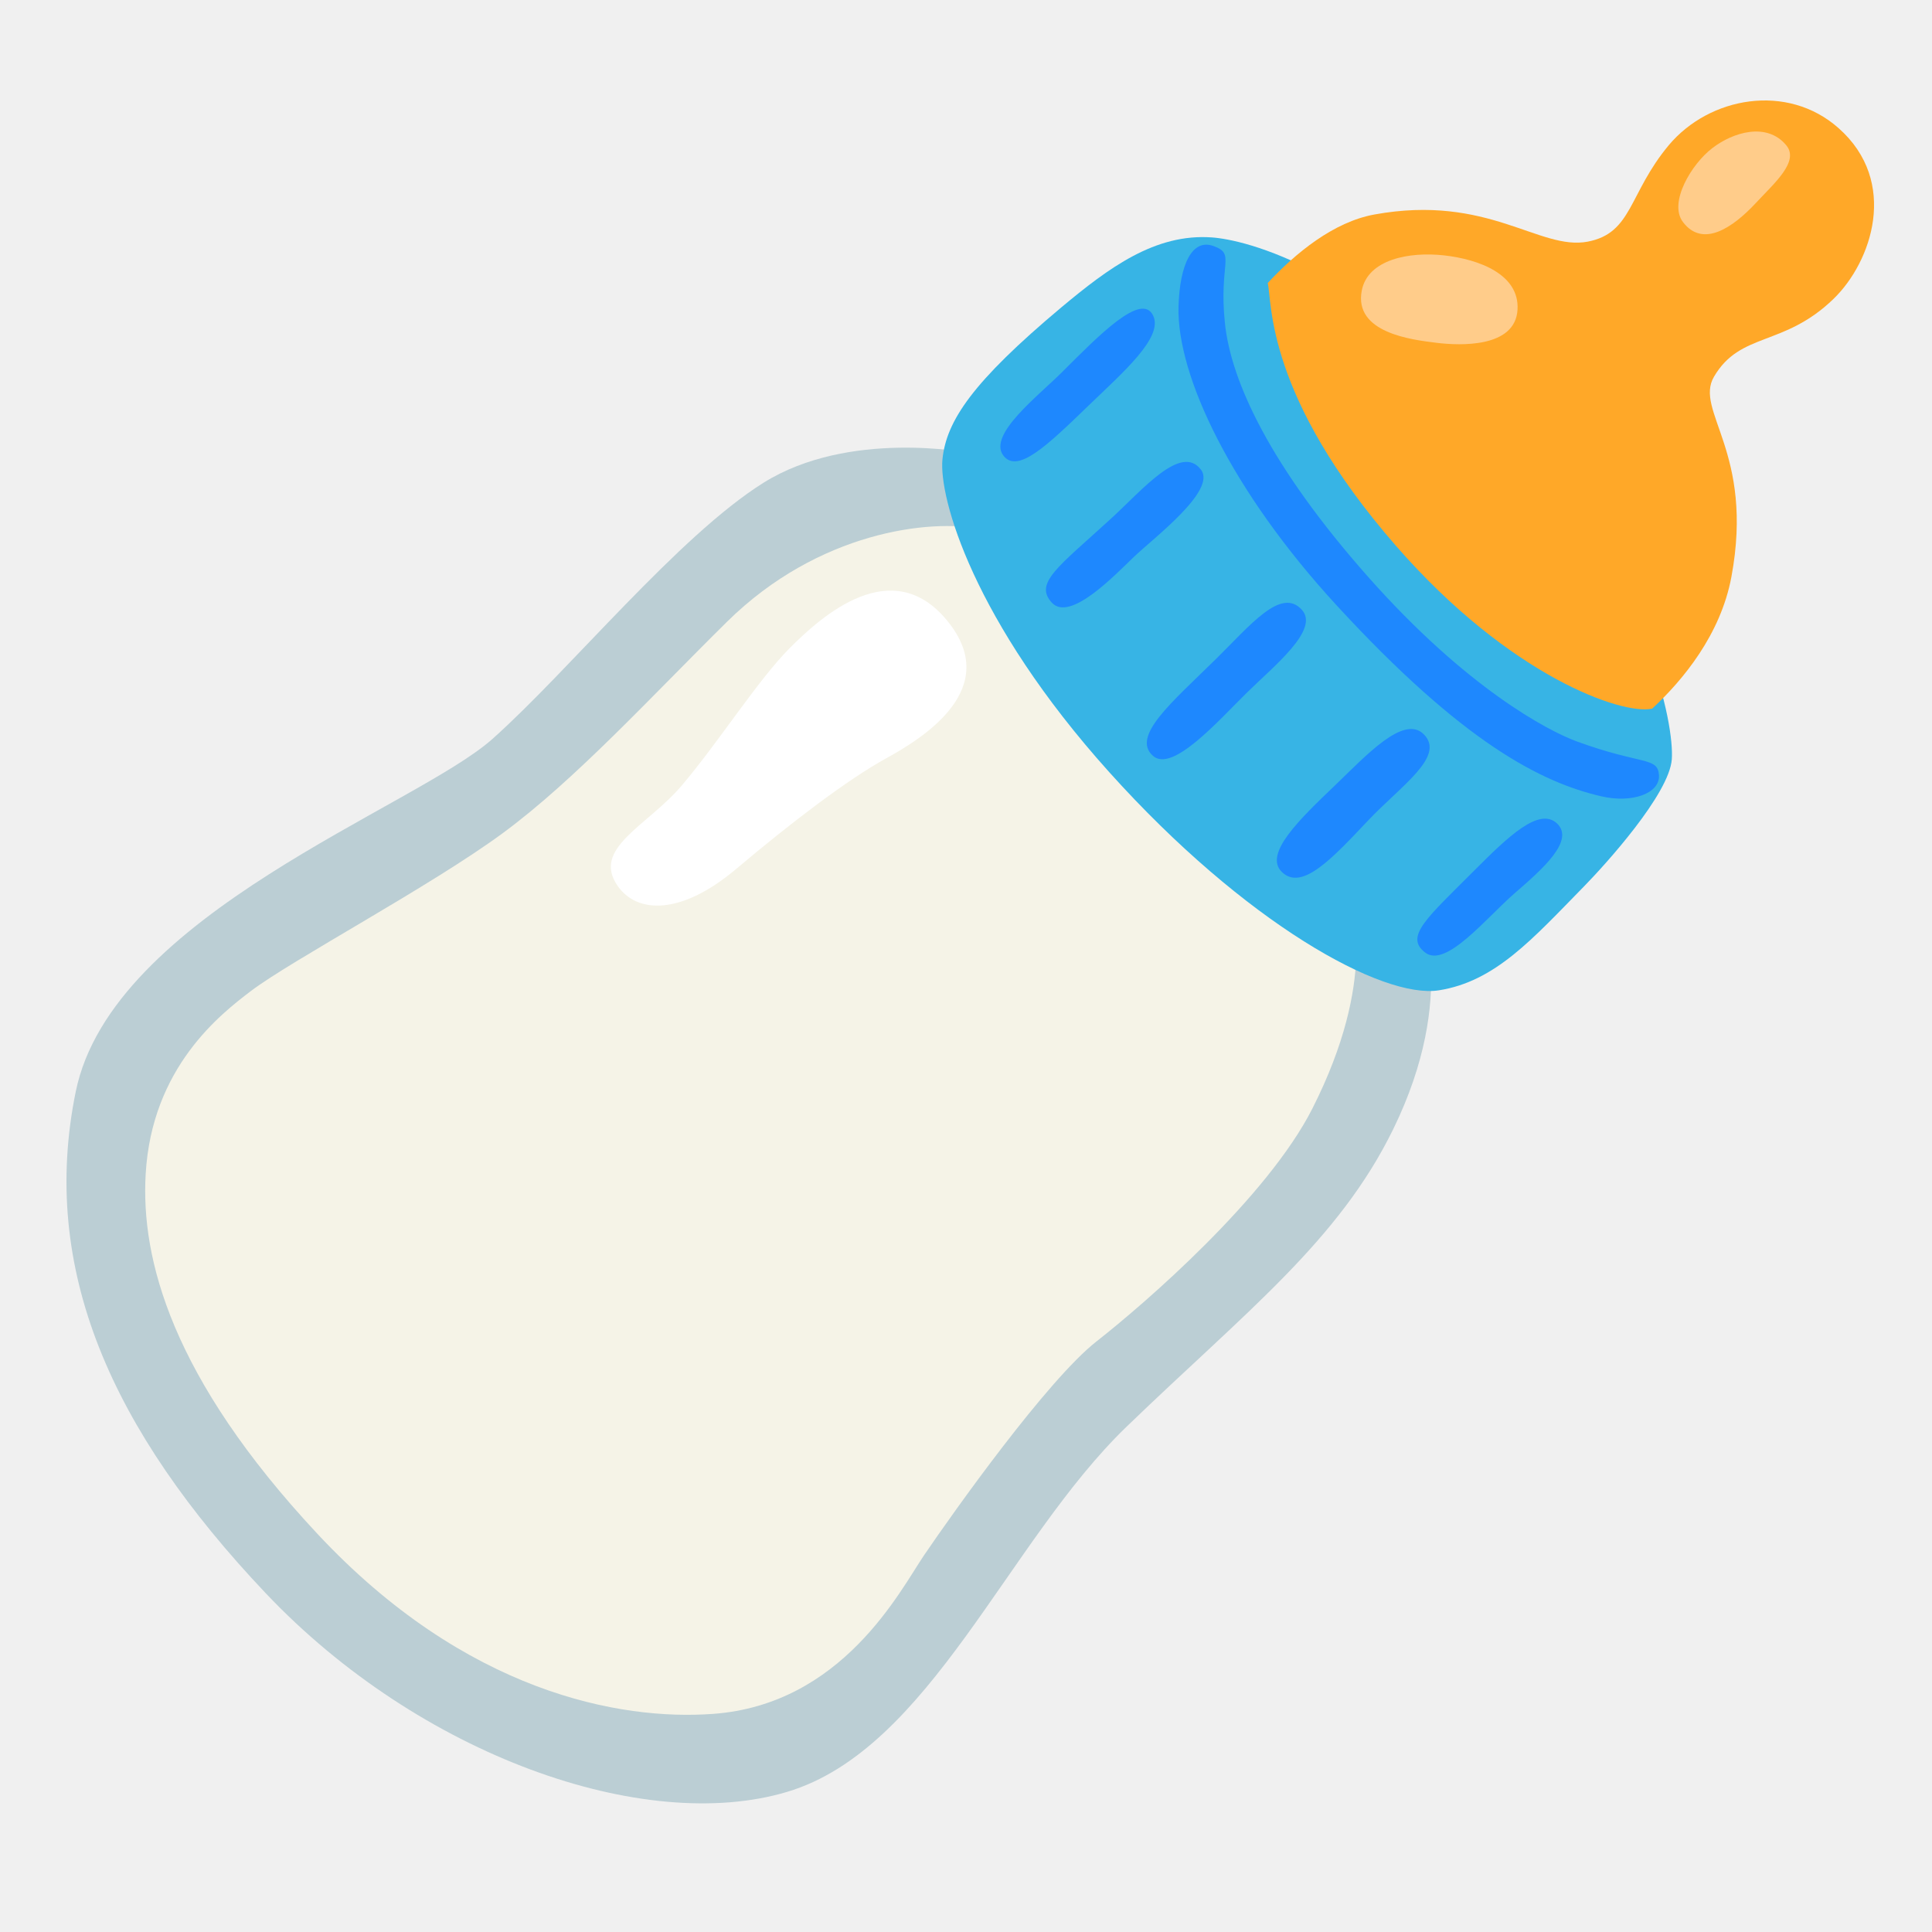
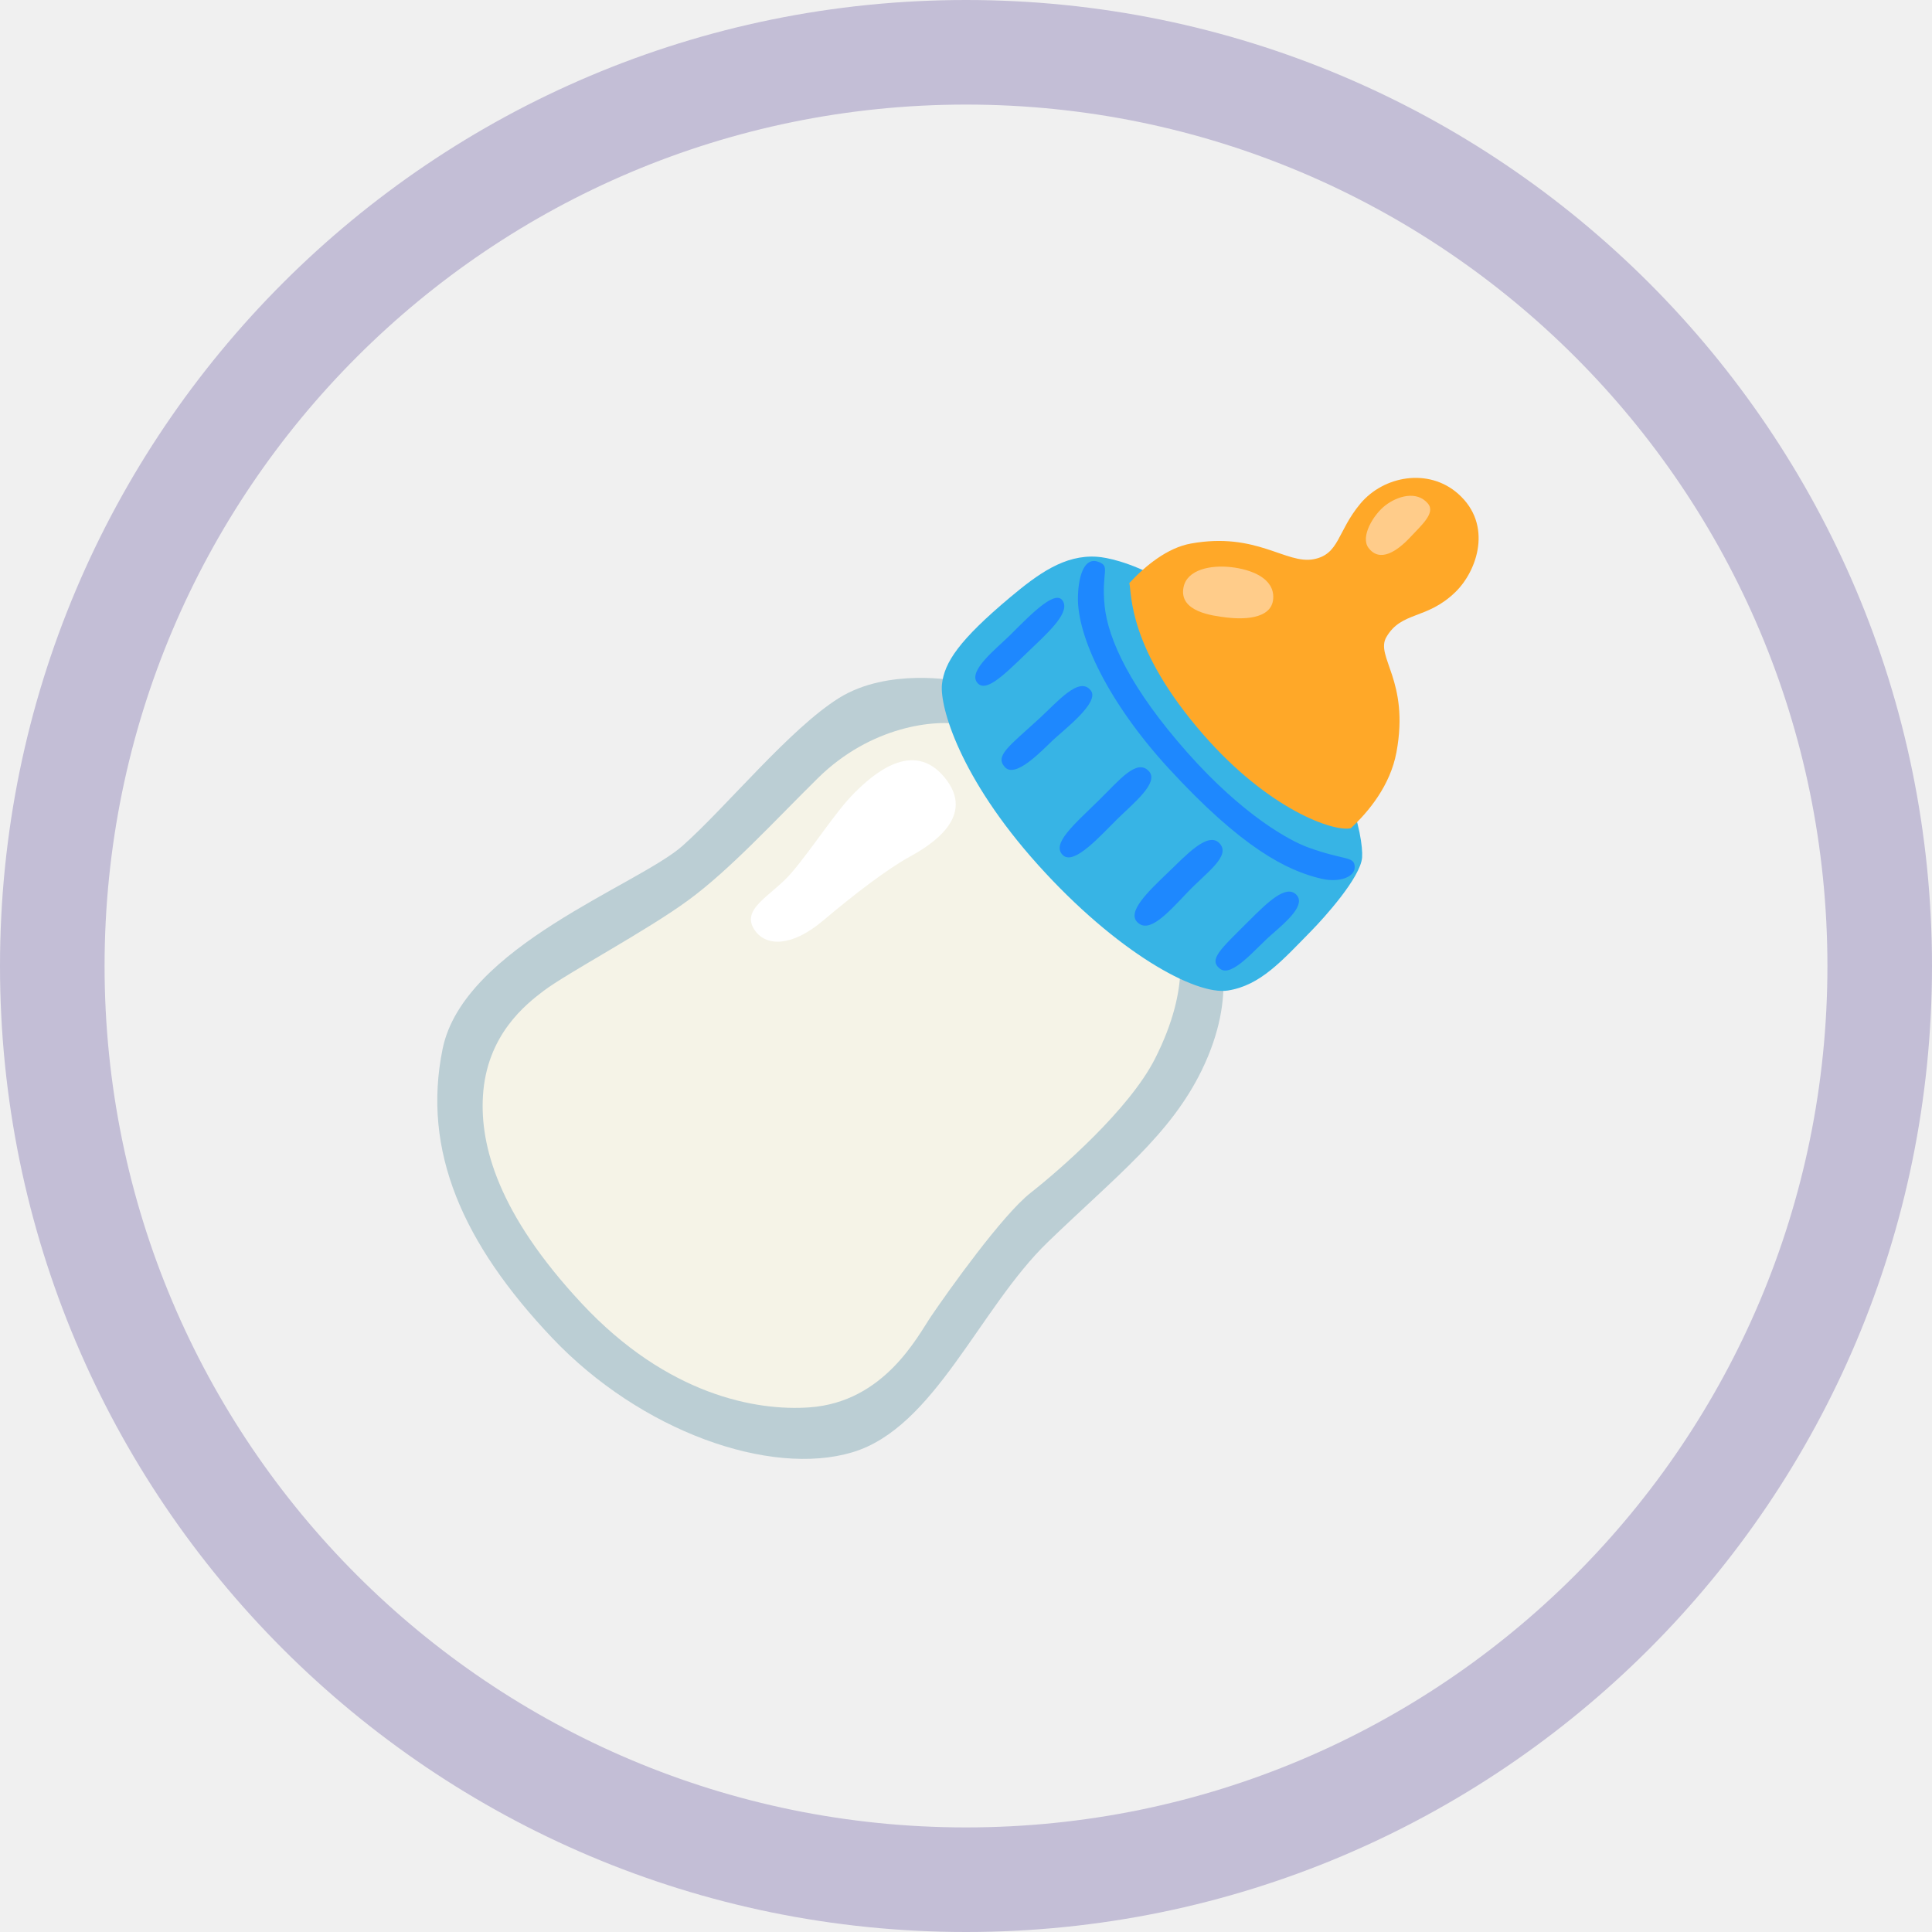
- <svg xmlns="http://www.w3.org/2000/svg" width="53" height="53" viewBox="0 0 53 53" fill="none">
-   <path d="M26.57 12.422C26.57 12.422 23.291 11.776 20.947 13.242C18.604 14.707 15.614 18.397 13.507 20.273C11.399 22.148 3.076 25.076 2.079 29.941C1.081 34.806 3.047 39.228 7.292 43.709C11.511 48.16 17.664 50.329 21.589 49.157C25.515 47.986 27.626 42.301 30.906 39.137C34.185 35.974 36.723 34.04 38.222 30.972C40.023 27.283 38.938 24.902 38.938 24.902L26.57 12.422Z" fill="#BBCED4" />
-   <path d="M31.084 18.927C30.206 18.049 28.334 14.811 26.927 14.517C25.519 14.223 22.451 14.587 19.95 17.051C17.913 19.059 15.788 21.386 13.797 22.852C11.805 24.318 8.008 26.334 6.882 27.187C6.062 27.812 4.161 29.274 3.996 32.214C3.863 34.529 4.7 37.783 8.7 42.069C12.774 46.437 17.022 47.203 19.556 47.017C23.109 46.76 24.691 43.638 25.341 42.677C26.165 41.464 28.736 37.849 30.086 36.794C31.432 35.738 34.773 32.839 36.003 30.409C37.808 26.844 37.05 24.844 37.05 24.844L31.084 18.927Z" fill="#F5F3E7" />
-   <path d="M16.952 24.314C17.478 25.055 18.67 25.121 20.19 23.842C21.705 22.562 23.258 21.382 24.302 20.807C25.345 20.235 27.506 18.885 25.987 17.03C24.471 15.175 22.546 16.894 21.672 17.771C20.794 18.649 19.726 20.343 18.703 21.548C17.759 22.662 16.211 23.27 16.952 24.314Z" fill="white" />
-   <path d="M29.113 8.434C26.678 10.476 25.962 11.544 25.854 12.6C25.751 13.656 26.699 17.035 30.43 21.183C34.16 25.332 37.924 27.411 39.473 27.167C41.021 26.922 42.032 25.767 43.456 24.314C44.048 23.709 45.791 21.784 45.862 20.831C45.932 19.883 45.245 16.206 41.709 12.157C37.481 7.308 34.119 6.575 33.245 6.513C31.688 6.401 30.417 7.345 29.113 8.434Z" fill="#37B4E5" />
-   <path d="M32.33 8.406C32.276 10.314 33.804 13.49 36.653 16.591C40.139 20.384 42.284 21.465 43.932 21.846C44.773 22.041 45.543 21.767 45.51 21.262C45.476 20.757 45.033 20.989 43.265 20.343C42.45 20.045 40.23 18.869 37.539 15.834C34.847 12.795 33.763 10.455 33.601 8.849C33.435 7.213 33.903 6.973 33.299 6.753C32.699 6.526 32.363 7.267 32.33 8.406ZM31.634 8.658C31.92 9.254 30.81 10.211 29.862 11.126C28.719 12.232 27.904 13.014 27.518 12.488C27.109 11.917 28.467 10.873 29.133 10.211C30.148 9.196 31.32 7.996 31.634 8.658ZM30.487 14.219C29.026 15.556 28.359 15.995 28.856 16.534C29.357 17.072 30.587 15.772 31.117 15.267C31.651 14.757 33.377 13.457 32.947 12.886C32.404 12.165 31.353 13.424 30.487 14.219ZM33.353 18.082C32.139 19.275 31.026 20.202 31.63 20.736C32.164 21.204 33.419 19.776 34.193 19.014C34.968 18.252 36.206 17.271 35.713 16.728C35.141 16.095 34.297 17.155 33.353 18.082ZM35.17 23.925C35.721 24.455 36.566 23.527 37.539 22.5C38.433 21.556 39.655 20.753 39.063 20.148C38.512 19.585 37.468 20.736 36.628 21.54C35.655 22.471 34.649 23.432 35.17 23.925ZM40.466 23.858C39.121 25.204 38.529 25.693 39.096 26.131C39.663 26.57 40.777 25.175 41.551 24.504C42.325 23.834 43.203 23.059 42.715 22.591C42.226 22.128 41.373 22.951 40.466 23.858Z" fill="#1E88FE" />
-   <path d="M50.3 8.198C51.348 7.184 52.098 4.985 50.437 3.515C49.033 2.269 46.897 2.65 45.779 3.983C44.673 5.308 44.785 6.393 43.556 6.629C42.23 6.882 40.831 5.316 37.705 5.884C36.583 6.087 35.539 6.944 34.777 7.764C34.906 8.294 34.703 10.857 38.305 14.985C41.419 18.554 44.504 19.622 45.324 19.44C46.168 18.658 47.203 17.407 47.497 15.825C48.135 12.401 46.466 11.271 47.021 10.331C47.746 9.097 48.934 9.523 50.3 8.198Z" fill="#FFA828" />
-   <path d="M46.168 6.091C46.71 6.807 47.53 6.252 48.164 5.573C48.673 5.023 49.373 4.43 49 3.983C48.47 3.346 47.547 3.623 46.975 4.062C46.4 4.501 45.766 5.561 46.168 6.091ZM37.357 7.971C37.133 9.134 38.736 9.321 39.398 9.403C40.06 9.486 41.572 9.544 41.63 8.492C41.684 7.528 40.578 7.114 39.617 7.006C38.653 6.898 37.522 7.118 37.357 7.971Z" fill="#FFCC8A" />
+ <svg xmlns="http://www.w3.org/2000/svg" width="92" height="92" viewBox="0 0 92 92" fill="none">
+   <path d="M45.57 32.422C45.57 32.422 42.291 31.776 39.947 33.242C37.604 34.708 34.614 38.397 32.507 40.273C30.399 42.148 22.076 45.076 21.078 49.941C20.081 54.806 22.047 59.228 26.292 63.709C30.511 68.16 36.664 70.329 40.589 69.157C44.514 67.986 46.626 62.301 49.906 59.137C53.185 55.974 55.723 54.04 57.222 50.972C59.023 47.283 57.938 44.902 57.938 44.902L45.57 32.422Z" fill="#BBCED4" />
+   <path d="M50.084 38.927C49.206 38.049 47.334 34.811 45.927 34.517C44.519 34.223 41.451 34.587 38.95 37.051C36.913 39.059 34.788 41.386 32.797 42.852C30.805 44.318 27.008 46.334 25.882 47.187C25.062 47.812 23.162 49.274 22.996 52.214C22.863 54.529 23.7 57.783 27.7 62.069C31.774 66.437 36.022 67.203 38.556 67.017C42.109 66.76 43.691 63.638 44.341 62.677C45.165 61.464 47.736 57.849 49.086 56.794C50.432 55.738 53.773 52.839 55.003 50.409C56.808 46.844 56.05 44.844 56.05 44.844L50.084 38.927Z" fill="#F5F3E7" />
+   <path d="M35.952 44.314C36.478 45.055 37.67 45.121 39.19 43.842C40.705 42.562 42.258 41.382 43.301 40.807C44.345 40.235 46.506 38.885 44.987 37.03C43.471 35.175 41.546 36.894 40.672 37.772C39.794 38.649 38.726 40.343 37.703 41.548C36.759 42.662 35.211 43.27 35.952 44.314Z" fill="white" />
+   <path d="M48.113 28.434C45.678 30.476 44.962 31.544 44.854 32.6C44.751 33.656 45.699 37.035 49.429 41.183C53.16 45.332 56.924 47.411 58.473 47.167C60.021 46.922 61.032 45.767 62.456 44.314C63.048 43.709 64.791 41.784 64.862 40.831C64.932 39.883 64.245 36.206 60.709 32.157C56.481 27.308 53.119 26.575 52.245 26.513C50.688 26.401 49.417 27.345 48.113 28.434Z" fill="#37B4E5" />
+   <path d="M51.33 28.405C51.276 30.314 52.804 33.49 55.653 36.592C59.139 40.384 61.284 41.465 62.932 41.846C63.773 42.041 64.543 41.767 64.51 41.262C64.476 40.757 64.033 40.989 62.265 40.343C61.45 40.045 59.23 38.869 56.539 35.834C53.847 32.795 52.763 30.455 52.601 28.849C52.435 27.213 52.903 26.973 52.299 26.753C51.699 26.526 51.363 27.267 51.33 28.405ZM50.634 28.658C50.92 29.254 49.81 30.211 48.862 31.126C47.719 32.231 46.904 33.014 46.519 32.488C46.109 31.917 47.467 30.873 48.133 30.211C49.148 29.196 50.32 27.996 50.634 28.658ZM49.487 34.219C48.026 35.556 47.359 35.995 47.856 36.534C48.357 37.072 49.587 35.772 50.117 35.267C50.651 34.757 52.377 33.457 51.947 32.886C51.404 32.165 50.353 33.424 49.487 34.219ZM52.353 38.082C51.139 39.275 50.026 40.202 50.63 40.736C51.164 41.204 52.419 39.776 53.193 39.014C53.968 38.252 55.206 37.271 54.713 36.728C54.141 36.095 53.297 37.155 52.353 38.082ZM54.17 43.925C54.721 44.455 55.566 43.527 56.539 42.5C57.433 41.556 58.655 40.753 58.063 40.148C57.512 39.585 56.468 40.736 55.628 41.54C54.655 42.471 53.649 43.432 54.17 43.925ZM59.466 43.858C58.121 45.204 57.529 45.693 58.096 46.132C58.663 46.57 59.777 45.175 60.551 44.504C61.325 43.834 62.203 43.059 61.715 42.591C61.226 42.127 60.373 42.952 59.466 43.858Z" fill="#1E88FE" />
+   <path d="M69.3 28.198C70.348 27.184 71.098 24.985 69.437 23.515C68.034 22.269 65.897 22.65 64.779 23.983C63.673 25.308 63.785 26.393 62.556 26.629C61.23 26.882 59.831 25.317 56.705 25.884C55.583 26.087 54.539 26.944 53.777 27.764C53.906 28.294 53.703 30.857 57.305 34.985C60.419 38.554 63.504 39.622 64.323 39.44C65.168 38.658 66.203 37.407 66.497 35.825C67.135 32.401 65.466 31.271 66.021 30.331C66.746 29.097 67.934 29.523 69.3 28.198Z" fill="#FFA828" />
+   <path d="M65.168 26.091C65.71 26.807 66.53 26.252 67.164 25.573C67.673 25.023 68.373 24.43 68 23.983C67.47 23.346 66.547 23.623 65.975 24.062C65.4 24.501 64.766 25.561 65.168 26.091ZM56.357 27.971C56.133 29.134 57.736 29.321 58.398 29.403C59.06 29.486 60.572 29.544 60.63 28.492C60.684 27.528 59.578 27.114 58.617 27.006C57.653 26.898 56.522 27.118 56.357 27.971Z" fill="#FFCC8A" />
+   <path d="M92 46C92 71.405 71.405 92 46 92C20.595 92 0 71.405 0 46C0 20.595 20.595 0 46 0C71.405 0 92 20.595 92 46ZM4.98 46C4.98 68.655 23.345 87.02 46 87.02C68.655 87.02 87.02 68.655 87.02 46C87.02 23.345 68.655 4.98 46 4.98C23.345 4.98 4.98 23.345 4.98 46Z" fill="#C3BED6" />
</svg>
